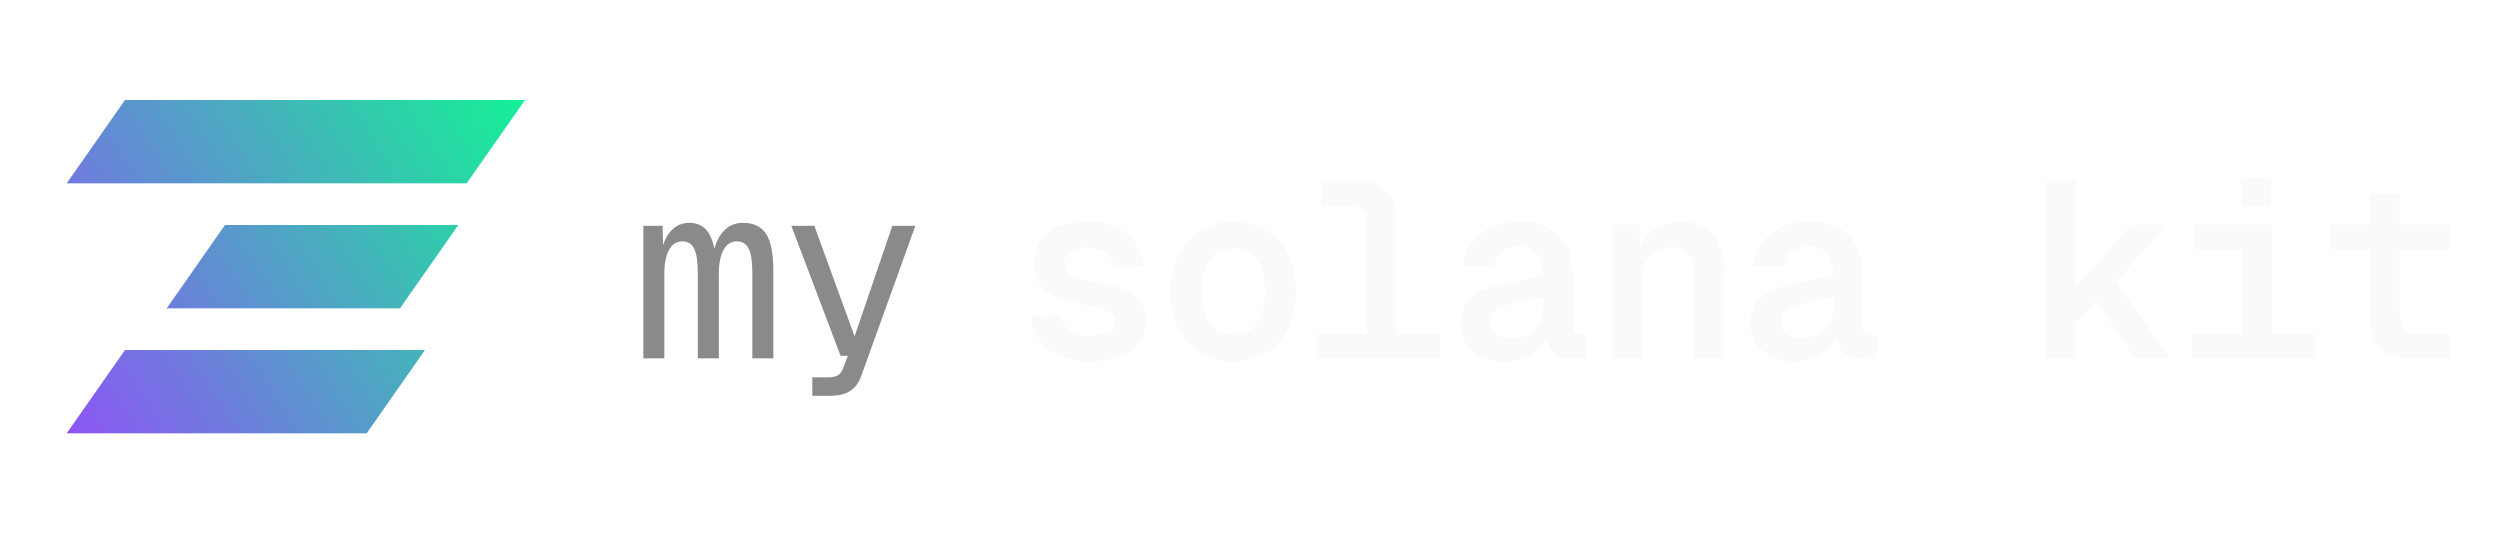
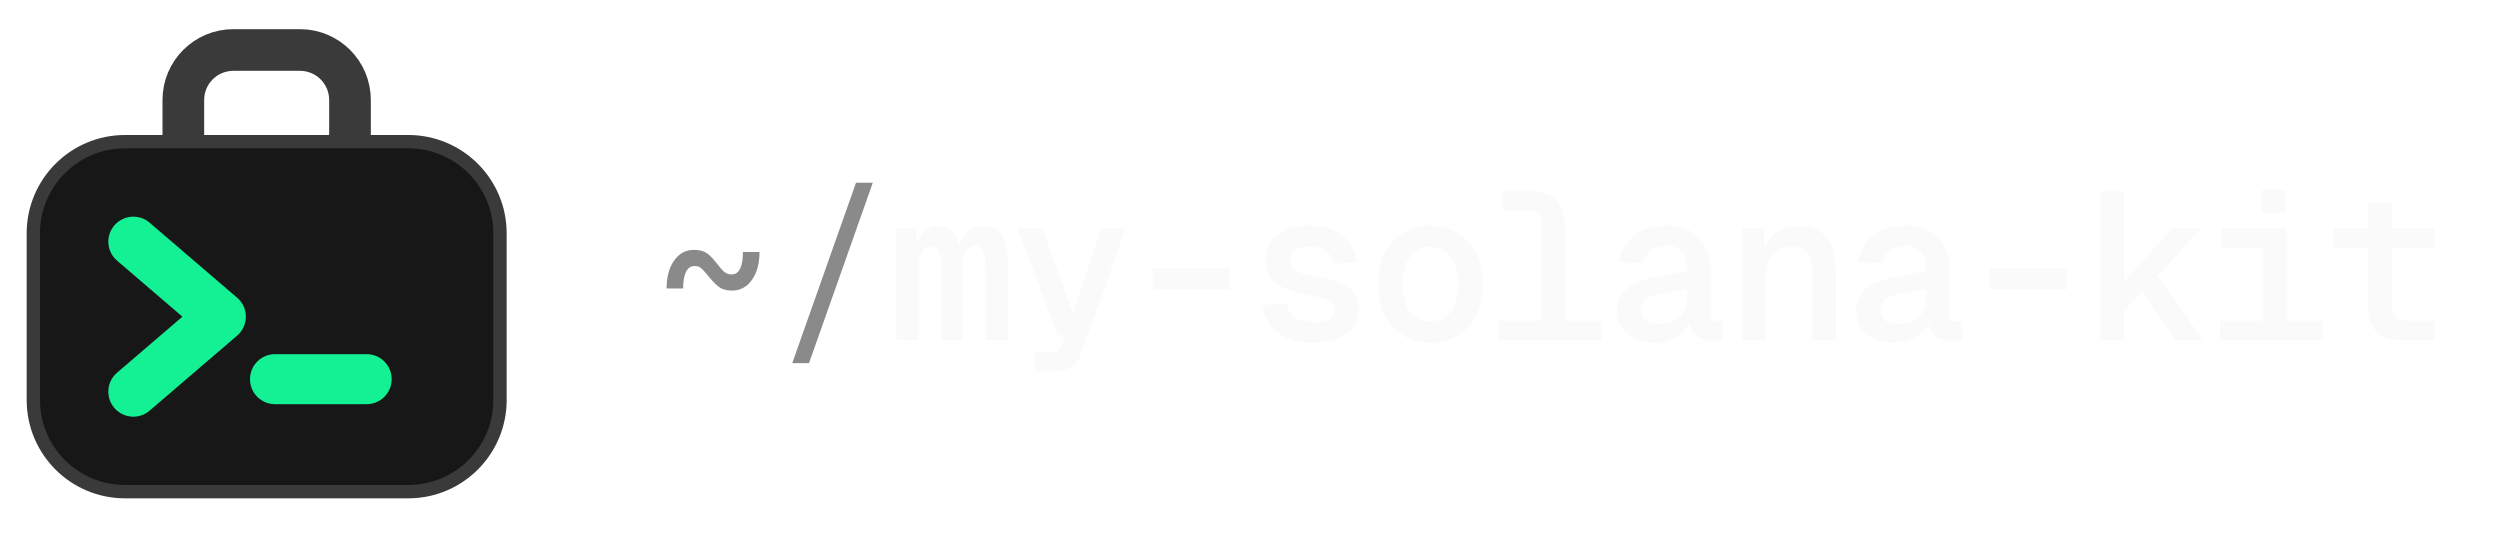
<svg xmlns="http://www.w3.org/2000/svg" viewBox="0 0 300 64" width="900" height="192">
-   <defs>
-     <linearGradient id="g" gradientUnits="userSpaceOnUse" x1="0" y1="52" x2="63" y2="12">
-       <stop offset="0" stop-color="#9945FF" />
-       <stop offset="1" stop-color="#14F195" />
-     </linearGradient>
-   </defs>
-   <path fill="url(#g)" d="M15.00 12.00H63.00L56.00 22.00H8.00ZM27.00 27.00H55.00L48.00 37.00H20.00ZM15.00 42.00H51.00L44.00 52.00H8.00Z" />
-   <path fill="#8A8A8A" d="M77.2 43.0V27.1H79.51L79.6 30.64L79.3 30.58Q79.57 28.81 80.455 27.775Q81.34 26.74 82.72 26.74Q84.13 26.74 84.895 27.76Q85.66 28.78 85.84 30.76H85.54Q85.81 28.9 86.755 27.82Q87.7 26.74 89.14 26.74Q91.06 26.74 91.93 28.06Q92.8 29.38 92.8 32.44V43.0H90.28V32.8Q90.28 30.67 89.83 29.815Q89.38 28.96 88.42 28.96Q87.79 28.96 87.31 29.365Q86.83 29.77 86.545 30.64Q86.26 31.51 86.26 32.86V43.0H83.74V32.8Q83.74 30.76 83.305 29.86Q82.87 28.96 81.88 28.96Q81.25 28.96 80.77 29.365Q80.29 29.77 80.005 30.64Q79.72 31.51 79.72 32.86V43.0ZM97.48 47.5V45.28H99.31Q100.15 45.28 100.555 45.025Q100.96 44.77 101.17 44.2L101.74 42.7H100.87L94.96 27.1H97.72L102.55 40.36L107.08 27.1H109.84L103.39 45.01Q102.94 46.3 102.04 46.9Q101.14 47.5 99.55 47.5Z" />
-   <path fill="#FAFAFA" d="M130.804 43.36Q128.566 43.36 127.03 42.634Q125.494 41.908 124.657 40.687Q123.82 39.466 123.688 37.966L127.24 37.798Q127.492 38.944 128.353 39.616Q129.214 40.288 130.828 40.288Q132.346 40.288 133.111 39.892Q133.876 39.496 133.876 38.692Q133.876 38.158 133.612 37.81Q133.348 37.462 132.604 37.195Q131.86 36.928 130.396 36.652Q128.002 36.172 126.619 35.539Q125.236 34.906 124.648 33.946Q124.06 32.986 124.06 31.588Q124.06 30.196 124.774 29.074Q125.488 27.952 126.916 27.286Q128.344 26.62 130.462 26.62Q132.73 26.62 134.167 27.373Q135.604 28.126 136.366 29.329Q137.128 30.532 137.332 31.912L133.756 32.092Q133.612 31.384 133.189 30.847Q132.766 30.31 132.079 30.001Q131.392 29.692 130.468 29.692Q129.016 29.692 128.356 30.256Q127.696 30.82 127.696 31.588Q127.696 32.23 128.032 32.632Q128.368 33.034 129.184 33.307Q130 33.58 131.44 33.856Q133.816 34.294 135.13 34.903Q136.444 35.512 136.978 36.406Q137.512 37.3 137.512 38.644Q137.512 40.114 136.693 41.167Q135.874 42.22 134.371 42.79Q132.868 43.36 130.804 43.36ZM148.0 43.36Q145.75 43.36 144.061 42.334Q142.372 41.308 141.436 39.42Q140.5 37.532 140.5 34.995Q140.5 32.428 141.436 30.55Q142.372 28.672 144.061 27.646Q145.75 26.62 148.0 26.62Q150.25 26.62 151.939 27.646Q153.628 28.672 154.564 30.547Q155.5 32.422 155.5 34.993Q155.5 37.534 154.564 39.421Q153.628 41.308 151.939 42.334Q150.25 43.36 148.0 43.36ZM148.0 40.168Q149.818 40.168 150.811 38.809Q151.804 37.45 151.804 34.984Q151.804 32.518 150.811 31.165Q149.818 29.812 148.0 29.812Q146.182 29.812 145.189 31.165Q144.196 32.518 144.196 34.984Q144.196 37.45 145.189 38.809Q146.182 40.168 148.0 40.168ZM164.05 41.98V26.512Q164.05 25.588 163.552 25.09Q163.054 24.592 162.13 24.592H158.56V21.7H162.658Q165.112 21.7 166.357 22.945Q167.602 24.19 167.602 26.644V41.98ZM157.96 43.0V40.108H172.84V43.0ZM180.58 43.36Q179.092 43.36 177.88 42.82Q176.668 42.28 175.96 41.275Q175.252 40.27 175.252 38.896Q175.252 36.856 176.527 35.725Q177.802 34.594 180.196 34.096L185.2 33.04Q185.2 31.348 184.489 30.472Q183.778 29.596 182.284 29.596Q180.922 29.596 180.172 30.247Q179.422 30.898 179.17 32.002L175.48 31.78Q175.93 29.458 177.709 28.039Q179.488 26.62 182.236 26.62Q185.512 26.62 187.132 28.363Q188.752 30.106 188.752 33.22V39.196Q188.752 39.784 188.98 40.006Q189.208 40.228 189.64 40.228H190.42V43.0Q190.24 43.03 189.832 43.069Q189.424 43.108 189.004 43.108Q187.864 43.108 187.069 42.718Q186.274 42.328 185.86 41.539Q185.446 40.75 185.404 39.592H185.86Q185.698 40.66 184.987 41.521Q184.276 42.382 183.142 42.871Q182.008 43.36 180.58 43.36ZM181.216 40.588Q182.512 40.588 183.4 40.129Q184.288 39.67 184.744 38.809Q185.2 37.948 185.2 36.772V35.68L181.204 36.52Q179.932 36.772 179.428 37.285Q178.924 37.798 178.924 38.68Q178.924 39.574 179.521 40.081Q180.118 40.588 181.216 40.588ZM193.48 43.0V26.98H196.726L196.84 31.258L196.468 31.048Q196.756 29.53 197.509 28.549Q198.262 27.568 199.354 27.094Q200.446 26.62 201.736 26.62Q203.506 26.62 204.643 27.406Q205.78 28.192 206.35 29.551Q206.92 30.91 206.92 32.65V43.0H203.368V33.502Q203.368 31.558 202.666 30.607Q201.964 29.656 200.536 29.656Q199.57 29.656 198.778 30.109Q197.986 30.562 197.509 31.441Q197.032 32.32 197.032 33.622V43.0ZM215.38 43.36Q213.892 43.36 212.68 42.82Q211.468 42.28 210.76 41.275Q210.052 40.27 210.052 38.896Q210.052 36.856 211.327 35.725Q212.602 34.594 214.996 34.096L220 33.04Q220 31.348 219.289 30.472Q218.578 29.596 217.084 29.596Q215.722 29.596 214.972 30.247Q214.222 30.898 213.97 32.002L210.28 31.78Q210.73 29.458 212.509 28.039Q214.288 26.62 217.036 26.62Q220.312 26.62 221.932 28.363Q223.552 30.106 223.552 33.22V39.196Q223.552 39.784 223.78 40.006Q224.008 40.228 224.44 40.228H225.22V43.0Q225.04 43.03 224.632 43.069Q224.224 43.108 223.804 43.108Q222.664 43.108 221.869 42.718Q221.074 42.328 220.66 41.539Q220.246 40.75 220.204 39.592H220.66Q220.498 40.66 219.787 41.521Q219.076 42.382 217.942 42.871Q216.808 43.36 215.38 43.36ZM216.016 40.588Q217.312 40.588 218.2 40.129Q219.088 39.67 219.544 38.809Q220 37.948 220 36.772V35.68L216.004 36.52Q214.732 36.772 214.228 37.285Q213.724 37.798 213.724 38.68Q213.724 39.574 214.321 40.081Q214.918 40.588 216.016 40.588ZM245.5 43.0V21.7H249.052V34.51L255.712 26.98H260.056L253.894 33.814L260.332 43.0H256.216L251.548 36.136L249.052 38.812V43.0ZM262.96 43.0V40.108H269.074V28.306L270.64 29.872H263.26V26.98H272.626V40.108H277.84V43.0H272.626H269.074ZM268.918 24.838V21.49H272.542V24.838ZM289.444 43.0Q286.87 43.0 285.64 41.818Q284.41 40.636 284.41 38.188V23.224H287.962V37.924Q287.962 39.034 288.49 39.571Q289.018 40.108 290.092 40.108H294.04V43.0ZM279.58 29.872V26.98H294.04V29.872Z" />
+   <path d="M22 17v-5a6 6 0 0 1 6-6h8a6 6 0 0 1 6 6v5" fill="none" stroke="#3A3A3A" stroke-width="5" />
+   <rect x="4" y="17" width="56" height="42" rx="11" fill="#171717" stroke="#3A3A3A" stroke-width="1.6" />
+   <path d="M16 29l10.5 9-10.5 9" fill="none" stroke="#14F195" stroke-width="6" stroke-linecap="round" stroke-linejoin="round" />
+   <rect x="30" y="42.5" width="17" height="6" rx="3" fill="#14F195" />
+   <path fill="#8A8A8A" transform="translate(0 40.81)" d="M87.843 -5.941Q86.962 -5.941 86.421 -6.281Q85.88 -6.621 85.124 -7.527Q84.621 -8.157 84.331 -8.446Q84.042 -8.736 83.828 -8.811Q83.614 -8.887 83.337 -8.887Q82.683 -8.887 82.33 -8.207Q81.978 -7.527 81.978 -6.193H79.989Q79.989 -8.257 80.895 -9.541Q81.801 -10.825 83.262 -10.825Q84.218 -10.825 84.785 -10.448Q85.351 -10.07 86.006 -9.214Q86.66 -8.358 87.0 -8.119Q87.34 -7.88 87.818 -7.88Q88.473 -7.88 88.813 -8.572Q89.152 -9.264 89.152 -10.573H91.141Q91.141 -8.509 90.235 -7.225Q89.329 -5.941 87.843 -5.941ZM95.069 2.769 102.722 -18.881H104.736L97.083 2.769Z" />
+   <path fill="#FAFAFA" transform="translate(0 40.81)" d="M107.545 0.0V-13.423H109.935L110.034 -10.38L109.759 -10.447Q110.033 -12.029 110.764 -12.877Q111.495 -13.725 112.612 -13.725Q113.828 -13.725 114.434 -12.873Q115.039 -12.021 115.214 -10.32H114.898Q115.149 -11.953 115.962 -12.839Q116.775 -13.725 117.984 -13.725Q119.53 -13.725 120.244 -12.638Q120.958 -11.55 120.958 -9.135V0.0H118.264V-8.624Q118.264 -10.162 117.963 -10.738Q117.661 -11.315 117.017 -11.315Q116.585 -11.315 116.255 -11.035Q115.924 -10.756 115.73 -10.15Q115.535 -9.545 115.535 -8.59V0.0H112.969V-8.624Q112.969 -10.094 112.676 -10.704Q112.384 -11.315 111.714 -11.315Q111.274 -11.315 110.944 -11.035Q110.613 -10.756 110.427 -10.15Q110.24 -9.545 110.24 -8.59V0.0ZM124.183 3.776V1.462H125.871Q126.552 1.462 126.904 1.26Q127.256 1.058 127.432 0.556L127.854 -0.574H126.939L122.1 -13.423H125.077L128.735 -3.23L132.126 -13.423H135.103L129.811 1.421Q129.377 2.673 128.493 3.224Q127.609 3.776 126.153 3.776ZM138.339 -6.054V-8.631H147.563V-6.054ZM157.488 0.302Q155.638 0.302 154.355 -0.306Q153.072 -0.914 152.367 -1.938Q151.662 -2.962 151.553 -4.22L154.38 -4.363Q154.59 -3.347 155.347 -2.755Q156.103 -2.163 157.504 -2.163Q158.82 -2.163 159.497 -2.514Q160.175 -2.866 160.175 -3.587Q160.175 -4.061 159.942 -4.37Q159.709 -4.679 159.059 -4.912Q158.408 -5.144 157.134 -5.379Q155.139 -5.772 153.991 -6.3Q152.844 -6.828 152.358 -7.629Q151.873 -8.43 151.873 -9.585Q151.873 -10.751 152.468 -11.685Q153.063 -12.62 154.248 -13.172Q155.434 -13.725 157.183 -13.725Q159.038 -13.725 160.227 -13.101Q161.415 -12.478 162.058 -11.476Q162.7 -10.475 162.877 -9.317L160.034 -9.166Q159.907 -9.782 159.54 -10.251Q159.173 -10.719 158.578 -10.99Q157.983 -11.26 157.182 -11.26Q155.915 -11.26 155.331 -10.766Q154.747 -10.271 154.747 -9.585Q154.747 -9.018 155.038 -8.667Q155.329 -8.317 156.023 -8.086Q156.717 -7.855 157.925 -7.629Q159.933 -7.269 161.042 -6.757Q162.15 -6.245 162.6 -5.494Q163.049 -4.743 163.049 -3.619Q163.049 -2.396 162.36 -1.52Q161.672 -0.644 160.424 -0.171Q159.176 0.302 157.488 0.302ZM171.65 0.302Q169.772 0.302 168.364 -0.558Q166.956 -1.418 166.176 -3Q165.397 -4.582 165.397 -6.708Q165.397 -8.86 166.176 -10.432Q166.956 -12.005 168.364 -12.865Q169.772 -13.725 171.65 -13.725Q173.528 -13.725 174.937 -12.865Q176.345 -12.005 177.124 -10.434Q177.904 -8.863 177.904 -6.709Q177.904 -4.581 177.124 -2.999Q176.345 -1.418 174.937 -0.558Q173.528 0.302 171.65 0.302ZM171.65 -2.244Q173.238 -2.244 174.109 -3.42Q174.979 -4.597 174.979 -6.716Q174.979 -8.834 174.109 -10.007Q173.238 -11.18 171.65 -11.18Q170.062 -11.18 169.192 -10.007Q168.321 -8.834 168.321 -6.716Q168.321 -4.597 169.192 -3.42Q170.062 -2.244 171.65 -2.244ZM184.958 -0.836V-13.929Q184.958 -14.71 184.533 -15.135Q184.108 -15.56 183.326 -15.56H180.3V-17.874H183.701Q185.716 -17.874 186.741 -16.85Q187.765 -15.825 187.765 -13.81V-0.836ZM179.797 0.0V-2.314H192.203V0.0ZM198.507 0.302Q197.256 0.302 196.241 -0.151Q195.226 -0.604 194.635 -1.443Q194.044 -2.281 194.044 -3.42Q194.044 -5.132 195.104 -6.08Q196.164 -7.028 198.209 -7.448L202.464 -8.338Q202.464 -9.816 201.833 -10.57Q201.203 -11.325 199.913 -11.325Q198.721 -11.325 198.062 -10.764Q197.402 -10.204 197.173 -9.231L194.247 -9.415Q194.625 -11.352 196.104 -12.539Q197.582 -13.725 199.88 -13.725Q202.563 -13.725 203.917 -12.266Q205.272 -10.806 205.272 -8.207V-3.087Q205.272 -2.602 205.465 -2.418Q205.659 -2.234 206.029 -2.234H206.724V0.0Q206.573 0.025 206.234 0.054Q205.894 0.083 205.552 0.083Q204.615 0.083 203.963 -0.235Q203.311 -0.552 202.973 -1.205Q202.635 -1.858 202.601 -2.832H202.988Q202.844 -1.943 202.233 -1.227Q201.622 -0.511 200.66 -0.104Q199.697 0.302 198.507 0.302ZM198.974 -1.931Q200.116 -1.931 200.893 -2.333Q201.671 -2.734 202.068 -3.481Q202.464 -4.227 202.464 -5.238V-6.203L198.966 -5.478Q197.84 -5.259 197.396 -4.811Q196.952 -4.363 196.952 -3.605Q196.952 -2.819 197.481 -2.375Q198.01 -1.931 198.974 -1.931ZM209.1 0.0V-13.423H211.667L211.759 -9.872L211.459 -10.058Q211.702 -11.314 212.341 -12.126Q212.98 -12.938 213.9 -13.332Q214.819 -13.725 215.892 -13.725Q217.387 -13.725 218.354 -13.062Q219.321 -12.398 219.81 -11.257Q220.298 -10.115 220.298 -8.665V0.0H217.491V-7.972Q217.491 -9.65 216.873 -10.482Q216.256 -11.315 214.995 -11.315Q214.14 -11.315 213.443 -10.922Q212.745 -10.53 212.326 -9.771Q211.908 -9.013 211.908 -7.892V0.0ZM227.206 0.302Q225.955 0.302 224.94 -0.151Q223.925 -0.604 223.334 -1.443Q222.743 -2.281 222.743 -3.42Q222.743 -5.132 223.803 -6.08Q224.863 -7.028 226.908 -7.448L231.164 -8.338Q231.164 -9.816 230.533 -10.57Q229.902 -11.325 228.612 -11.325Q227.421 -11.325 226.761 -10.764Q226.101 -10.204 225.872 -9.231L222.947 -9.415Q223.324 -11.352 224.803 -12.539Q226.282 -13.725 228.58 -13.725Q231.262 -13.725 232.617 -12.266Q233.971 -10.806 233.971 -8.207V-3.087Q233.971 -2.602 234.164 -2.418Q234.358 -2.234 234.728 -2.234H235.423V0.0Q235.272 0.025 234.933 0.054Q234.593 0.083 234.251 0.083Q233.315 0.083 232.663 -0.235Q232.011 -0.552 231.672 -1.205Q231.334 -1.858 231.301 -2.832H231.687Q231.543 -1.943 230.933 -1.227Q230.322 -0.511 229.359 -0.104Q228.396 0.302 227.206 0.302ZM227.673 -1.931Q228.815 -1.931 229.593 -2.333Q230.37 -2.734 230.767 -3.481Q231.164 -4.227 231.164 -5.238V-6.203L227.665 -5.478Q226.54 -5.259 226.095 -4.811Q225.651 -4.363 225.651 -3.605Q225.651 -2.819 226.181 -2.375Q226.71 -1.931 227.673 -1.931ZM238.787 -6.054V-8.631H248.011V-6.054ZM252.059 0.0V-17.874H254.866V-6.933L260.636 -13.423H264.116L258.927 -7.702L264.352 0.0H261.075L257.066 -5.857L254.866 -3.506V0.0ZM266.398 0.0V-2.314H271.575V-12.367L272.833 -11.109H266.65V-13.423H274.383V-2.314H278.804V0.0H274.383H271.575ZM271.43 -15.279V-18.02H274.306V-15.279ZM288.347 0.0Q286.231 0.0 285.214 -0.975Q284.197 -1.95 284.197 -3.966V-16.569H287.004V-4.143Q287.004 -3.211 287.444 -2.763Q287.885 -2.314 288.782 -2.314H292.147V0.0ZM280.073 -11.109V-13.423H292.147V-11.109Z" />
</svg>
